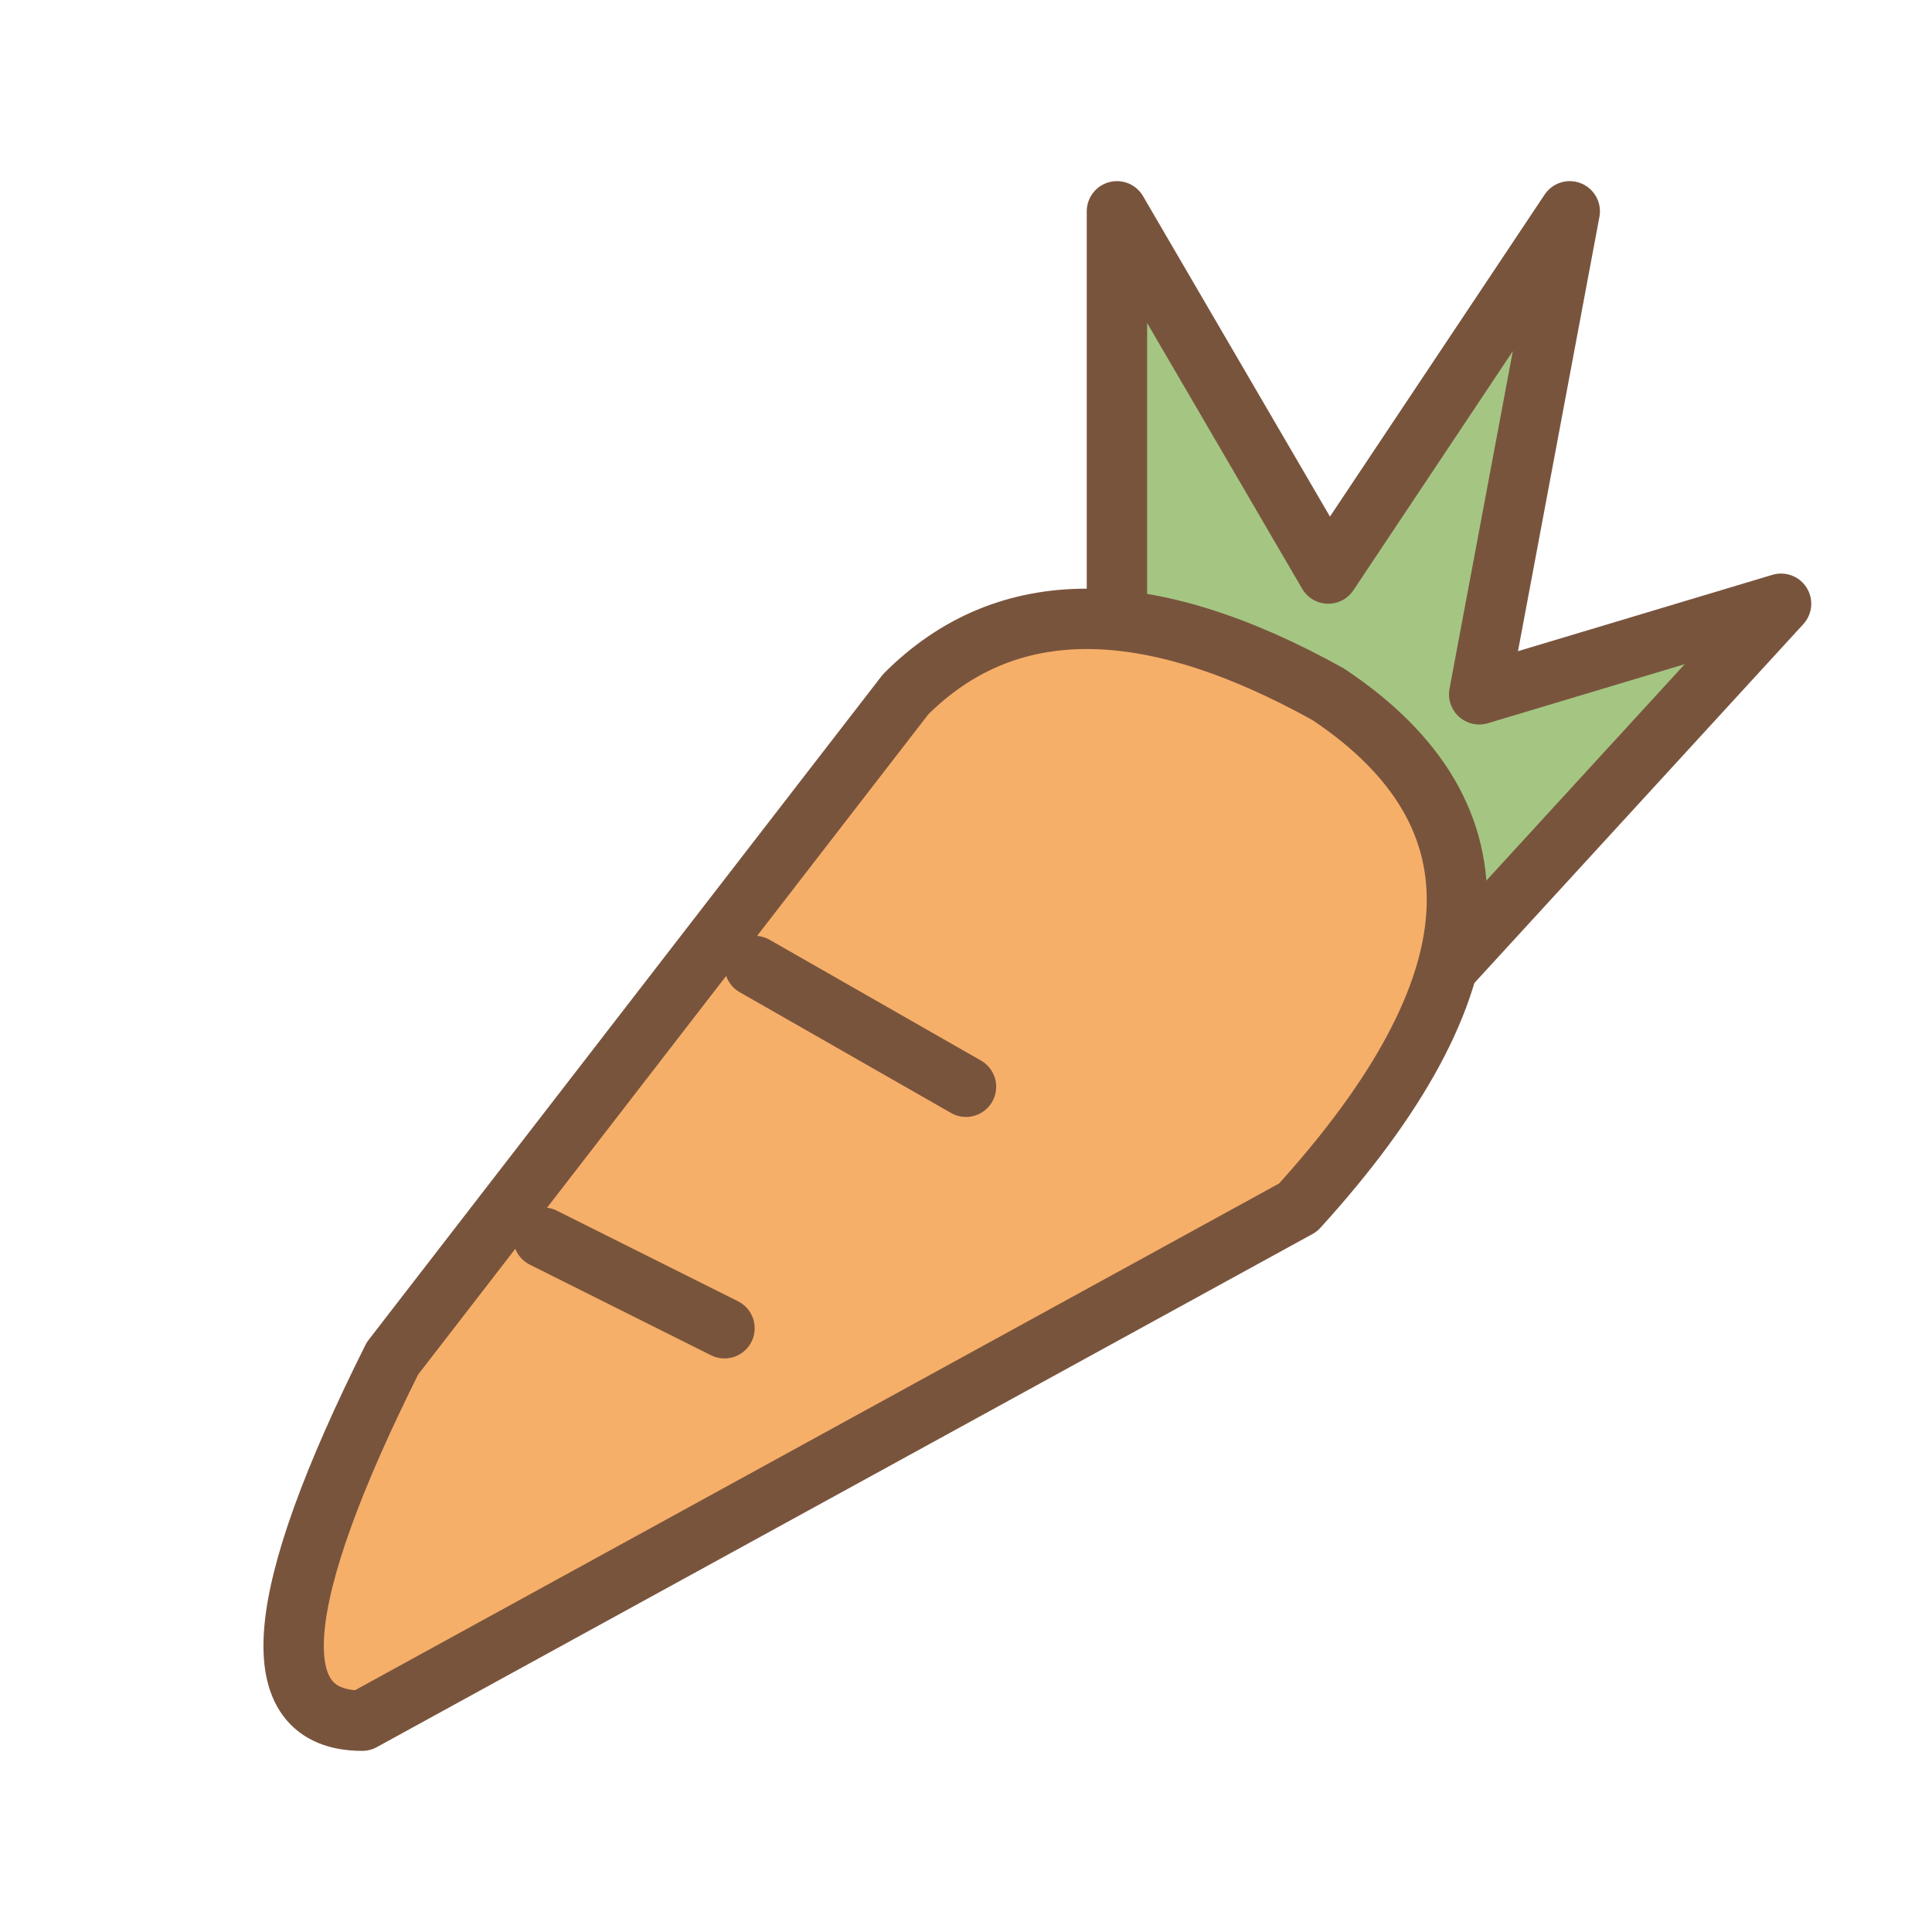
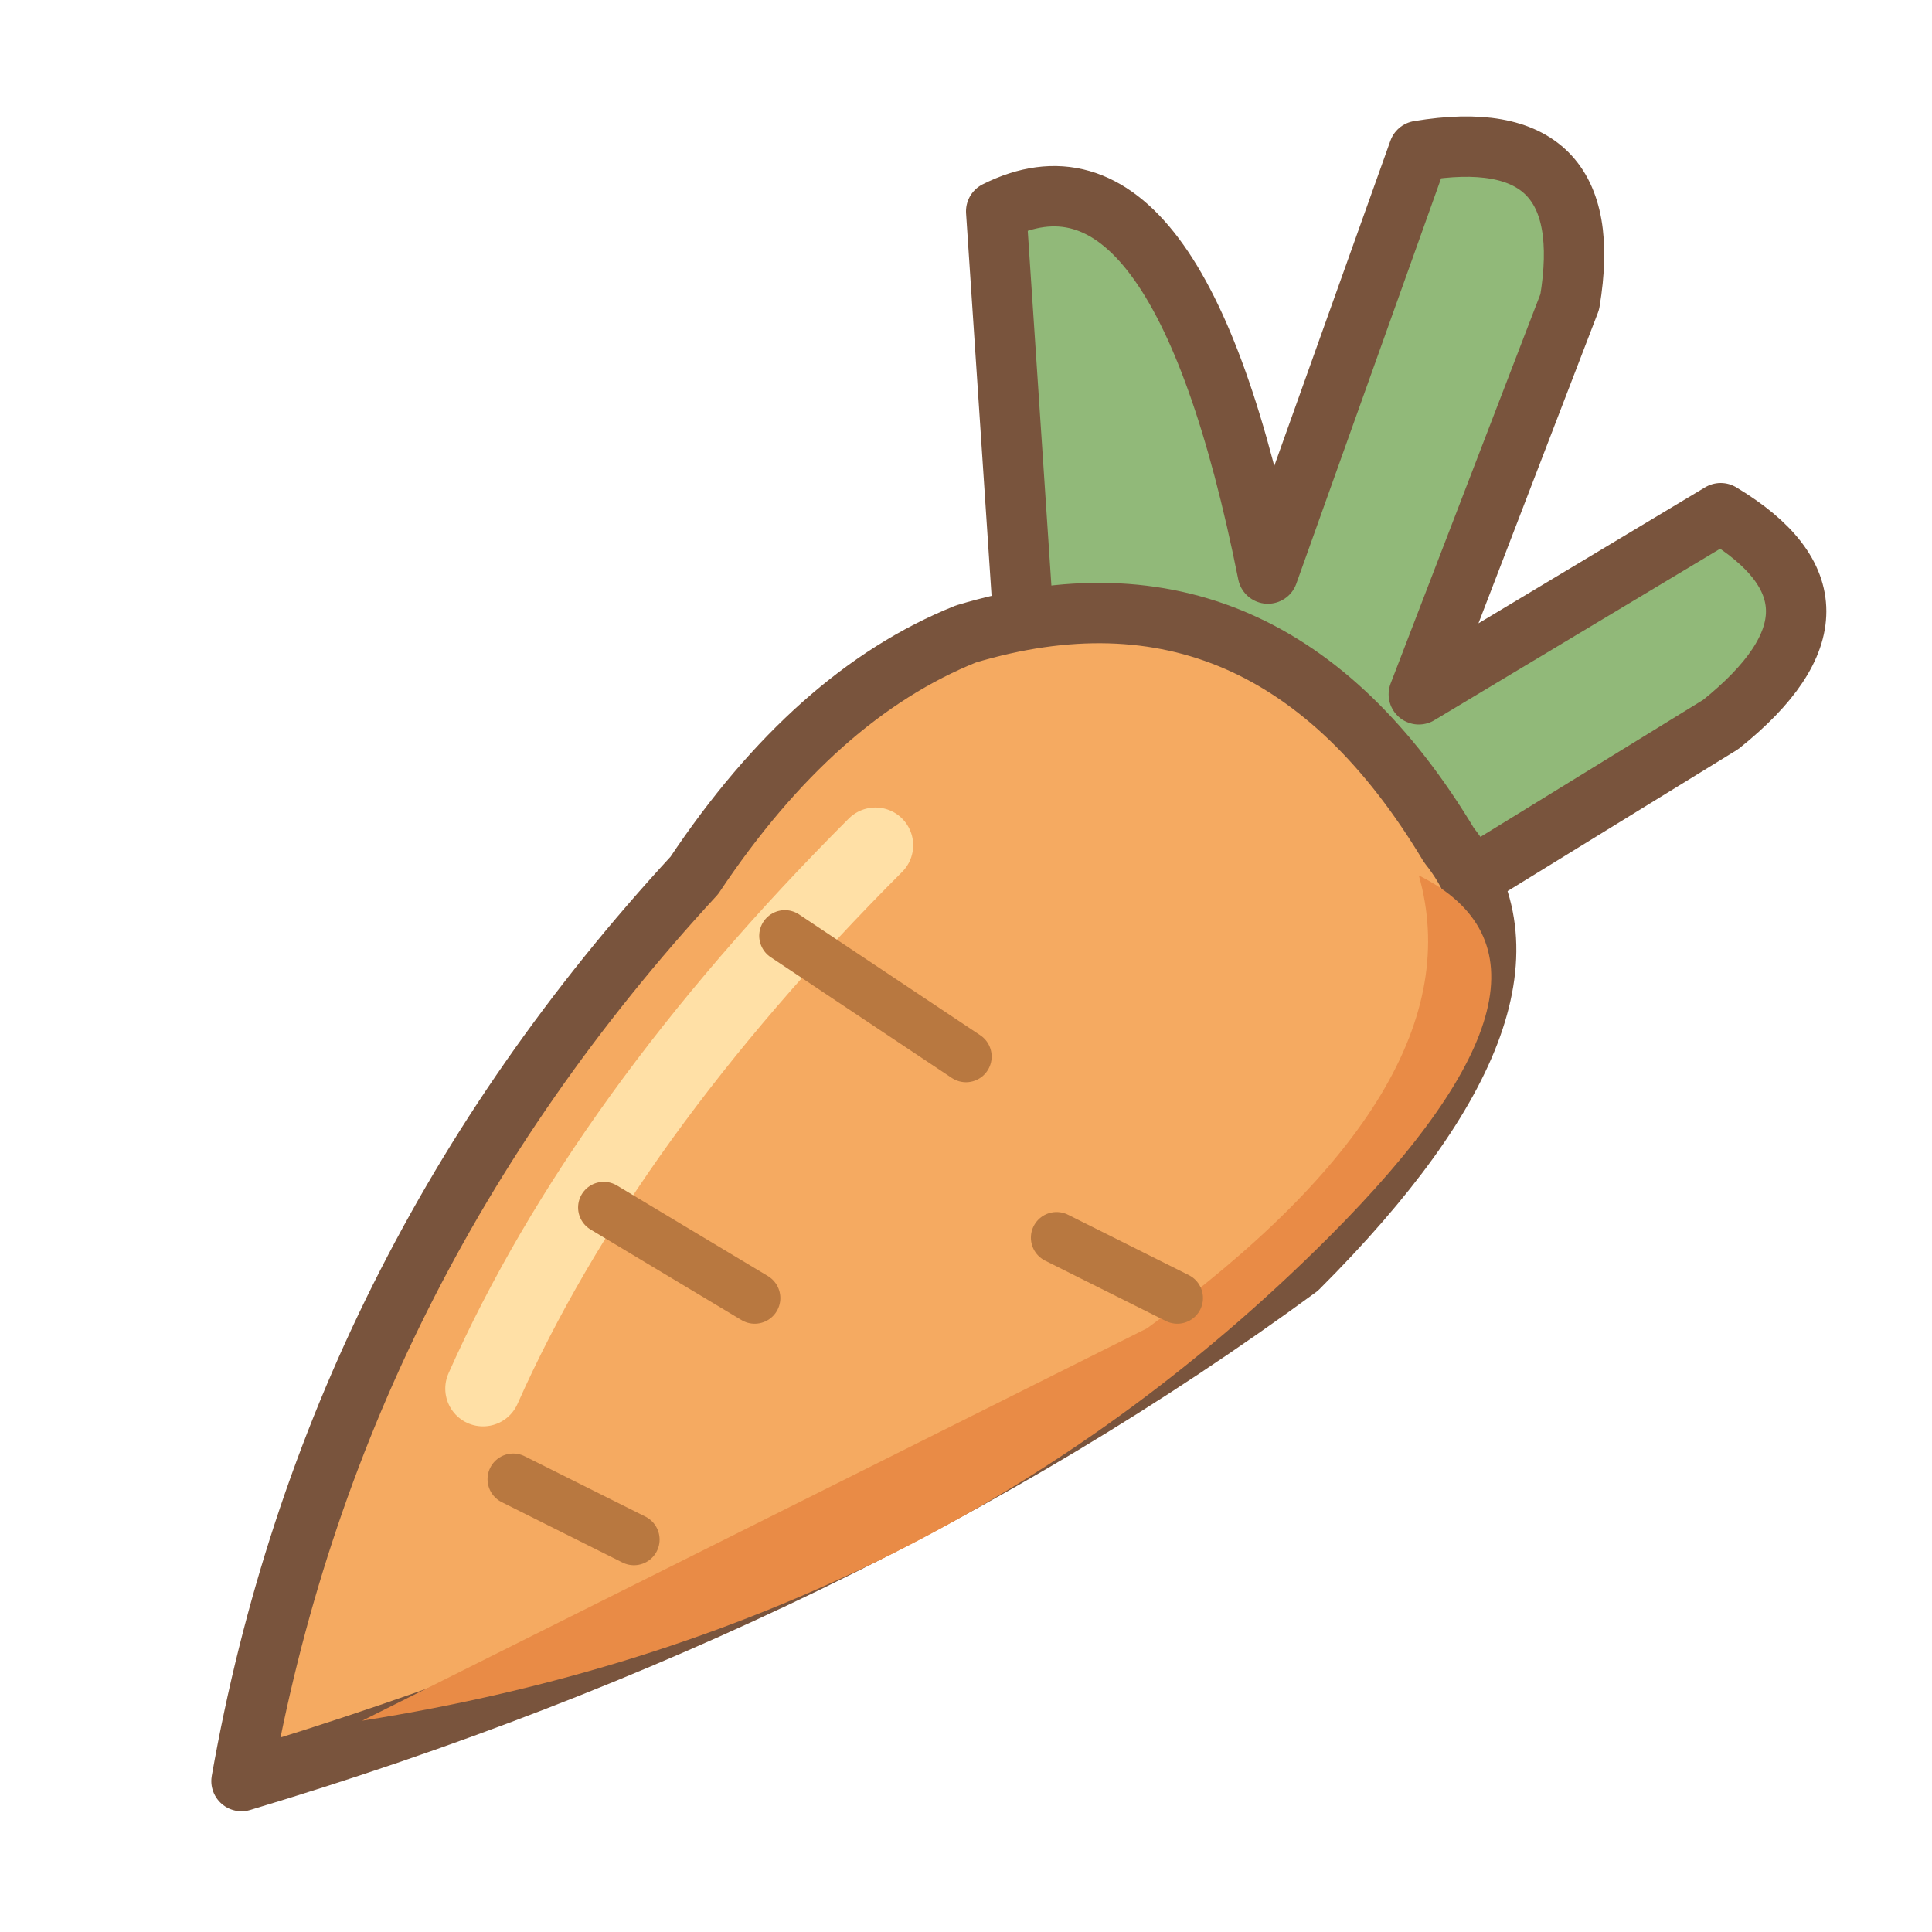
- <svg xmlns="http://www.w3.org/2000/svg" viewBox="0 0 64 64">
+ <svg xmlns="http://www.w3.org/2000/svg" viewBox="0 0 64 64" fill="none">
  <g stroke="#79543d" stroke-width="2" stroke-linecap="round" stroke-linejoin="round">
-     <path fill="#a4c682" d="m37 22 0-15 7 12 8-12-3 16 10-3-11 12Z" />
-     <path fill="#f6af69" d="M44 23Q53 29 43 40L12 57Q7 57 13 45L30 23Q35 18 44 23Z" />
-     <path fill="none" d="m25 32 7 4m-14 5 6 3" />
+     <path fill="#91b979" d="m34 22-1-15q6-3 9 12l5-14q6-1 5 5l-5 13 10-6q5 3 0 7l-13 8Z" />
+     <path fill="#f5aa61" d="M32 21Q42 18 48 28Q52 33 43 42Q28 53 8 59Q11 42 23 29Q27 23 32 21Z" />
+     <path fill="#e98b46" stroke="none" d="M47 29Q49 36 38 44L12 57Q31 54 44 41Q53 32 47 29Z" />
+     <path fill="none" stroke="#ffe0a6" stroke-width="2.5" d="M29 28Q20 37 16 46" />
+     <path fill="none" stroke="#b87840" stroke-width="1.7" d="m26 31 6 4m-12 5 5 3m10-2 4 2m-22 6 4 2" />
  </g>
</svg>
